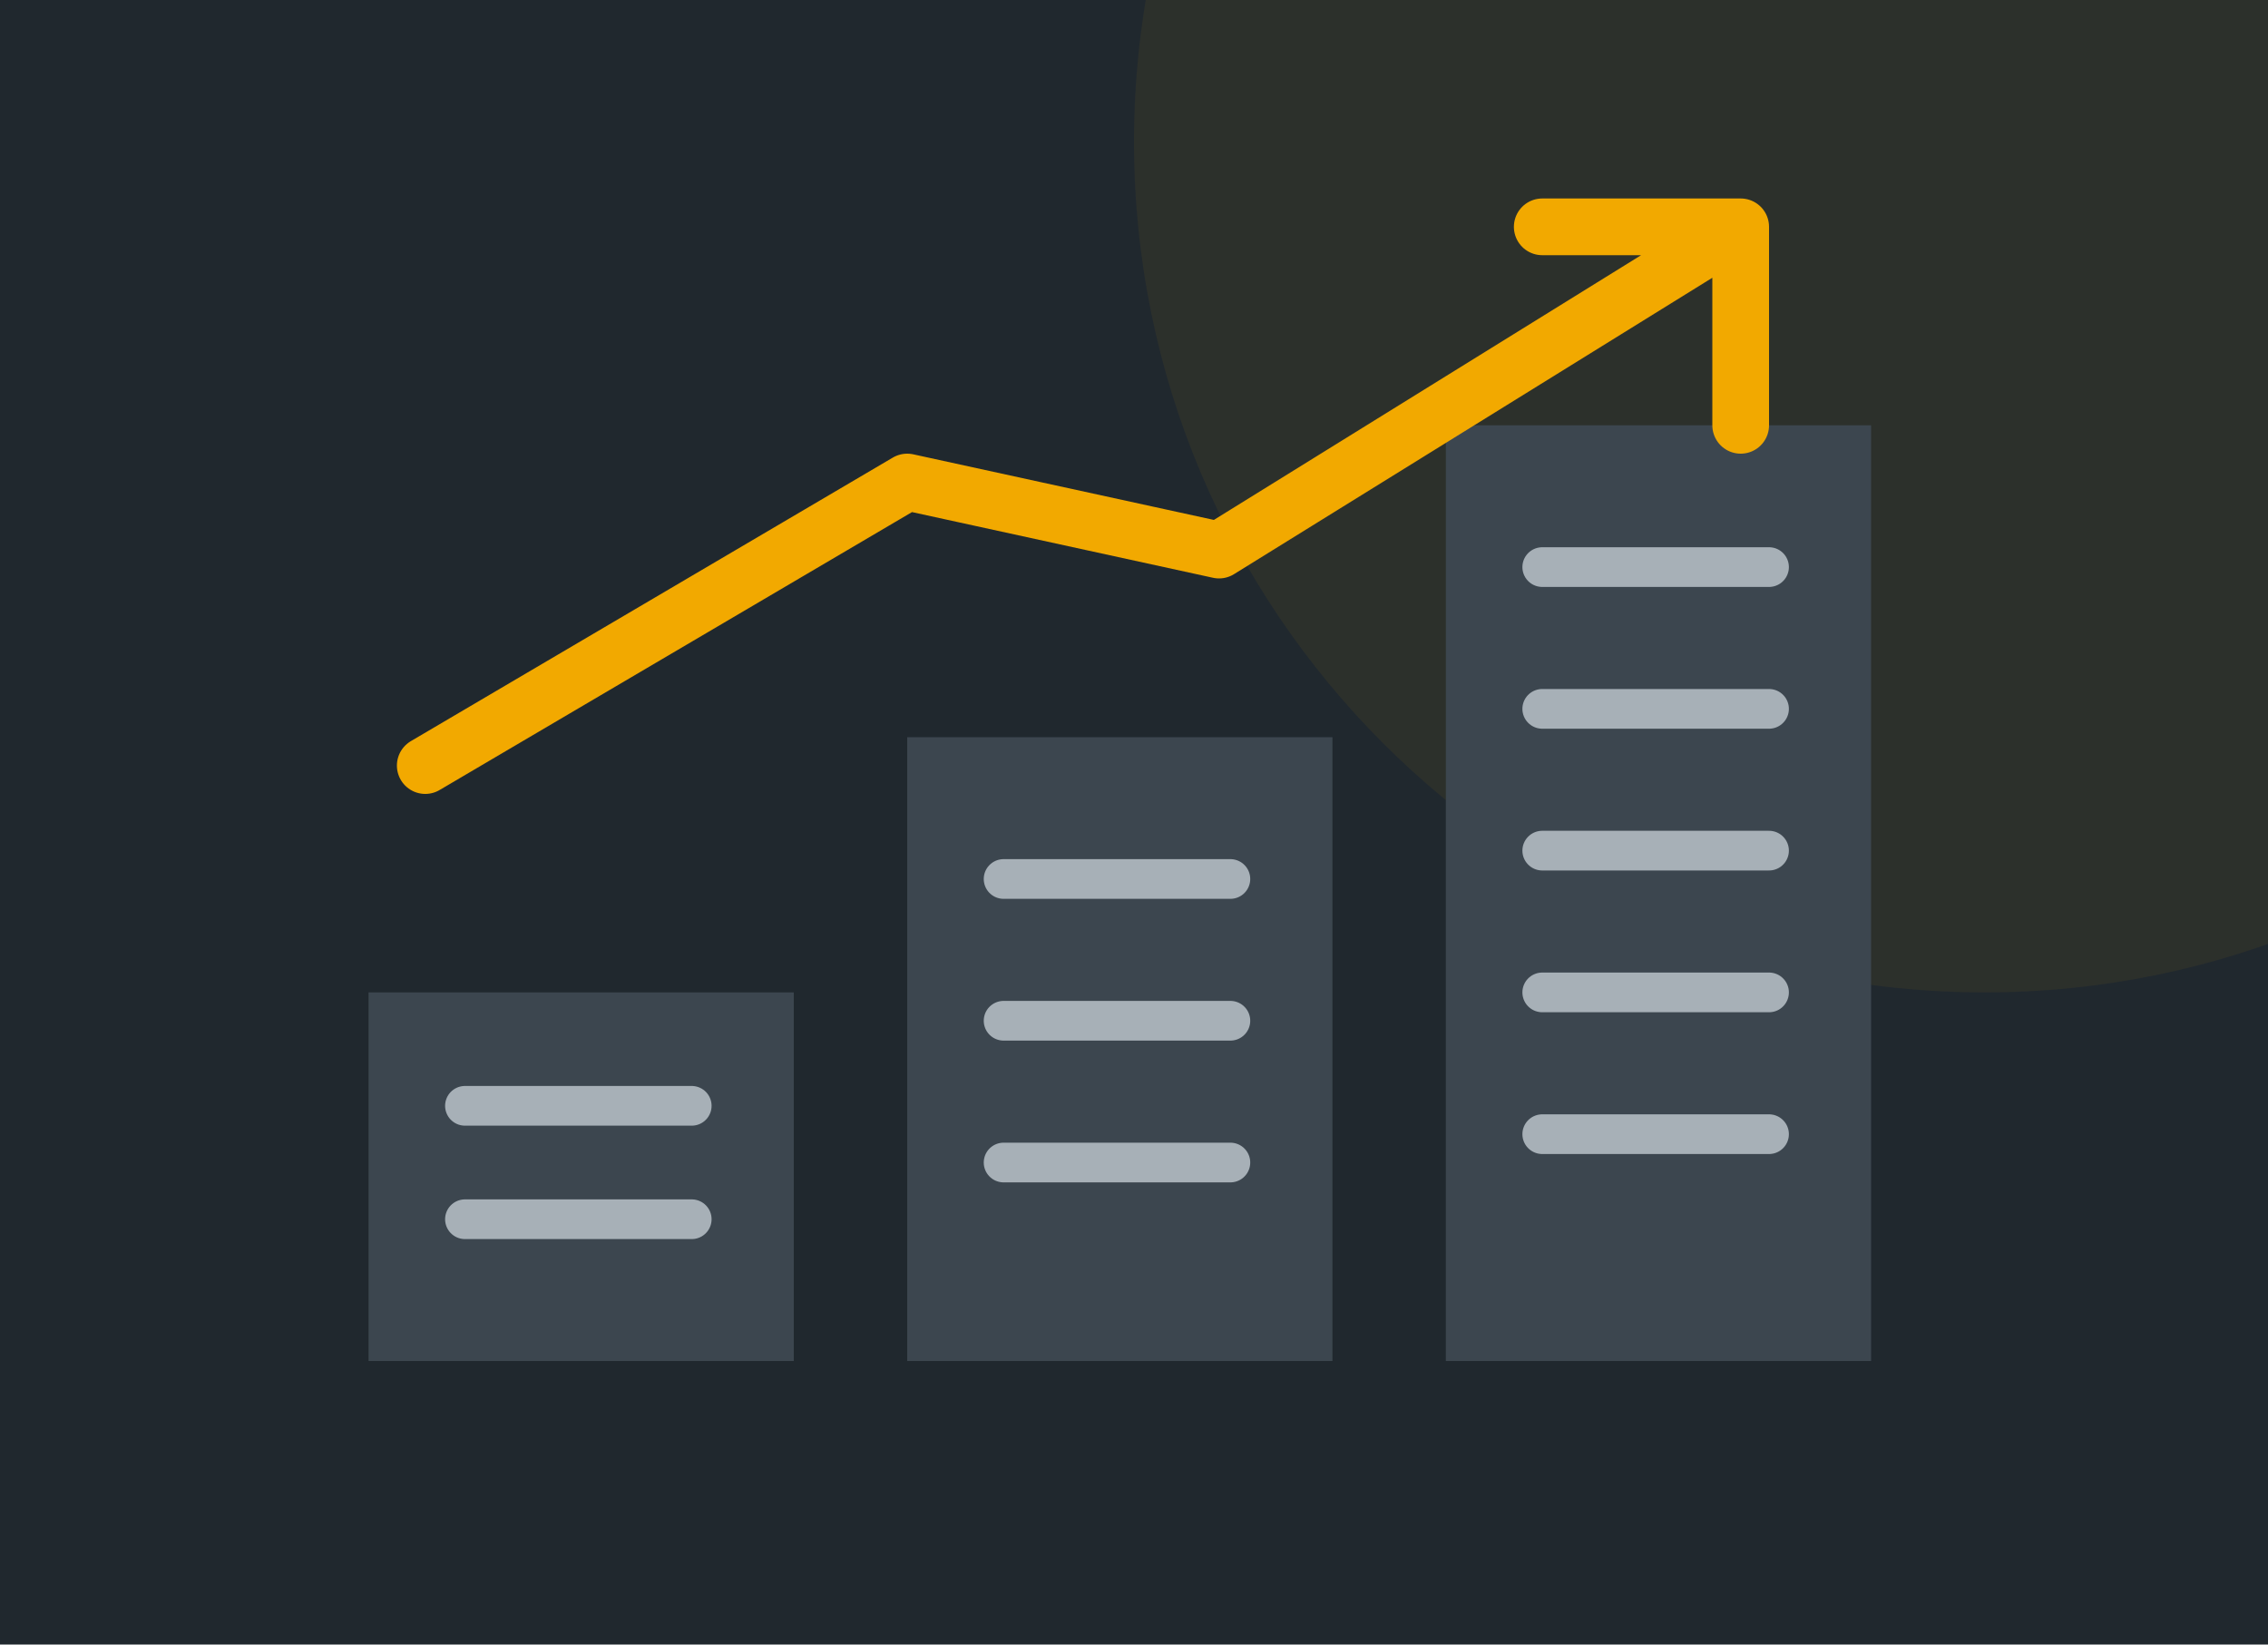
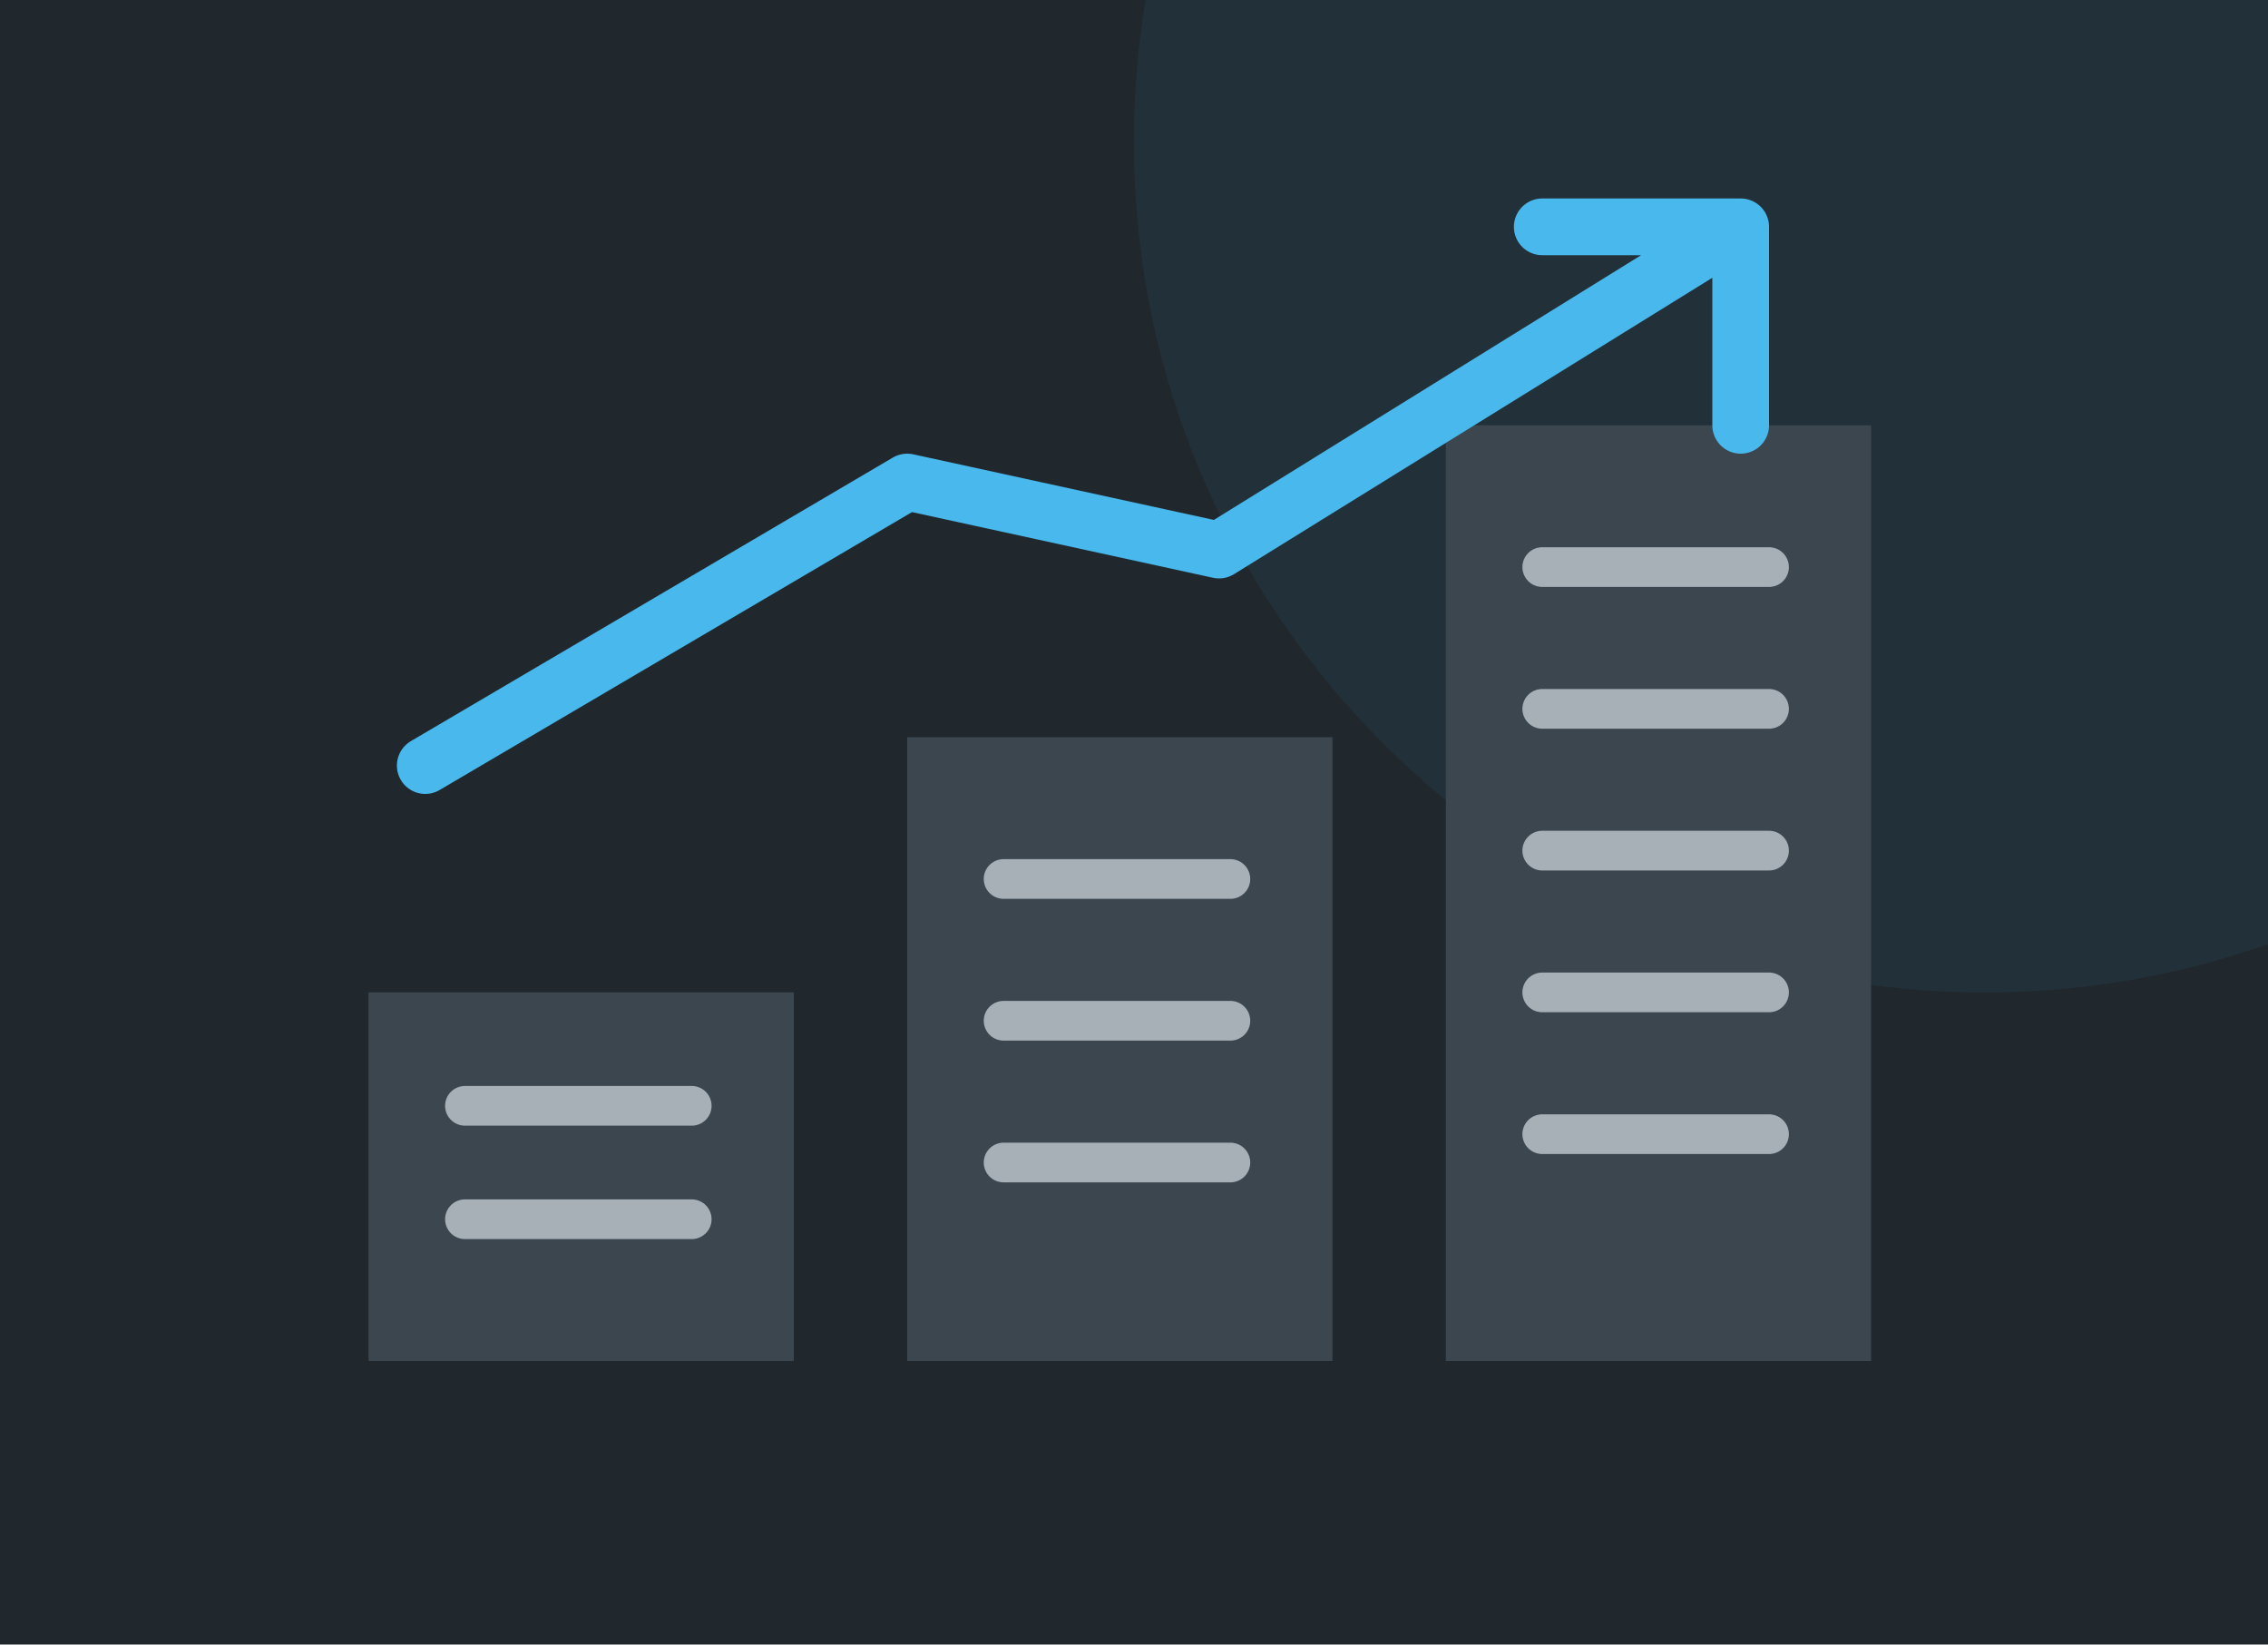
<svg xmlns="http://www.w3.org/2000/svg" viewBox="0 0 400 290">
  <rect width="400" height="290" fill="#20282e" />
-   <circle cx="350" cy="25" r="150" fill="#f2a900" opacity=".06" />
+   <circle cx="350" cy="25" r="150" fill="#49b9ed" opacity=".06" />
  <g fill="none" stroke-linecap="round" stroke-linejoin="round">
    <path d="M65 175h75v65H65Zm95-45h75v110h-75Zm95-55h75v165h-75Z" fill="#3c464f" />
    <path d="M82 195h40m-40 20h40m55-60h40m-40 25h40m-40 25h40m55-105h40m-40 25h40m-40 25h40m-40 25h40m-40 25h40" stroke="#a7b0b7" stroke-width="7" />
-     <path d="m75 135 85-50 55 12 92-57m-35 0h35v35" stroke="#f2a900" stroke-width="10" />
+     <path d="m75 135 85-50 55 12 92-57m-35 0h35v35" stroke="#49b9ed" stroke-width="10" />
  </g>
</svg>
